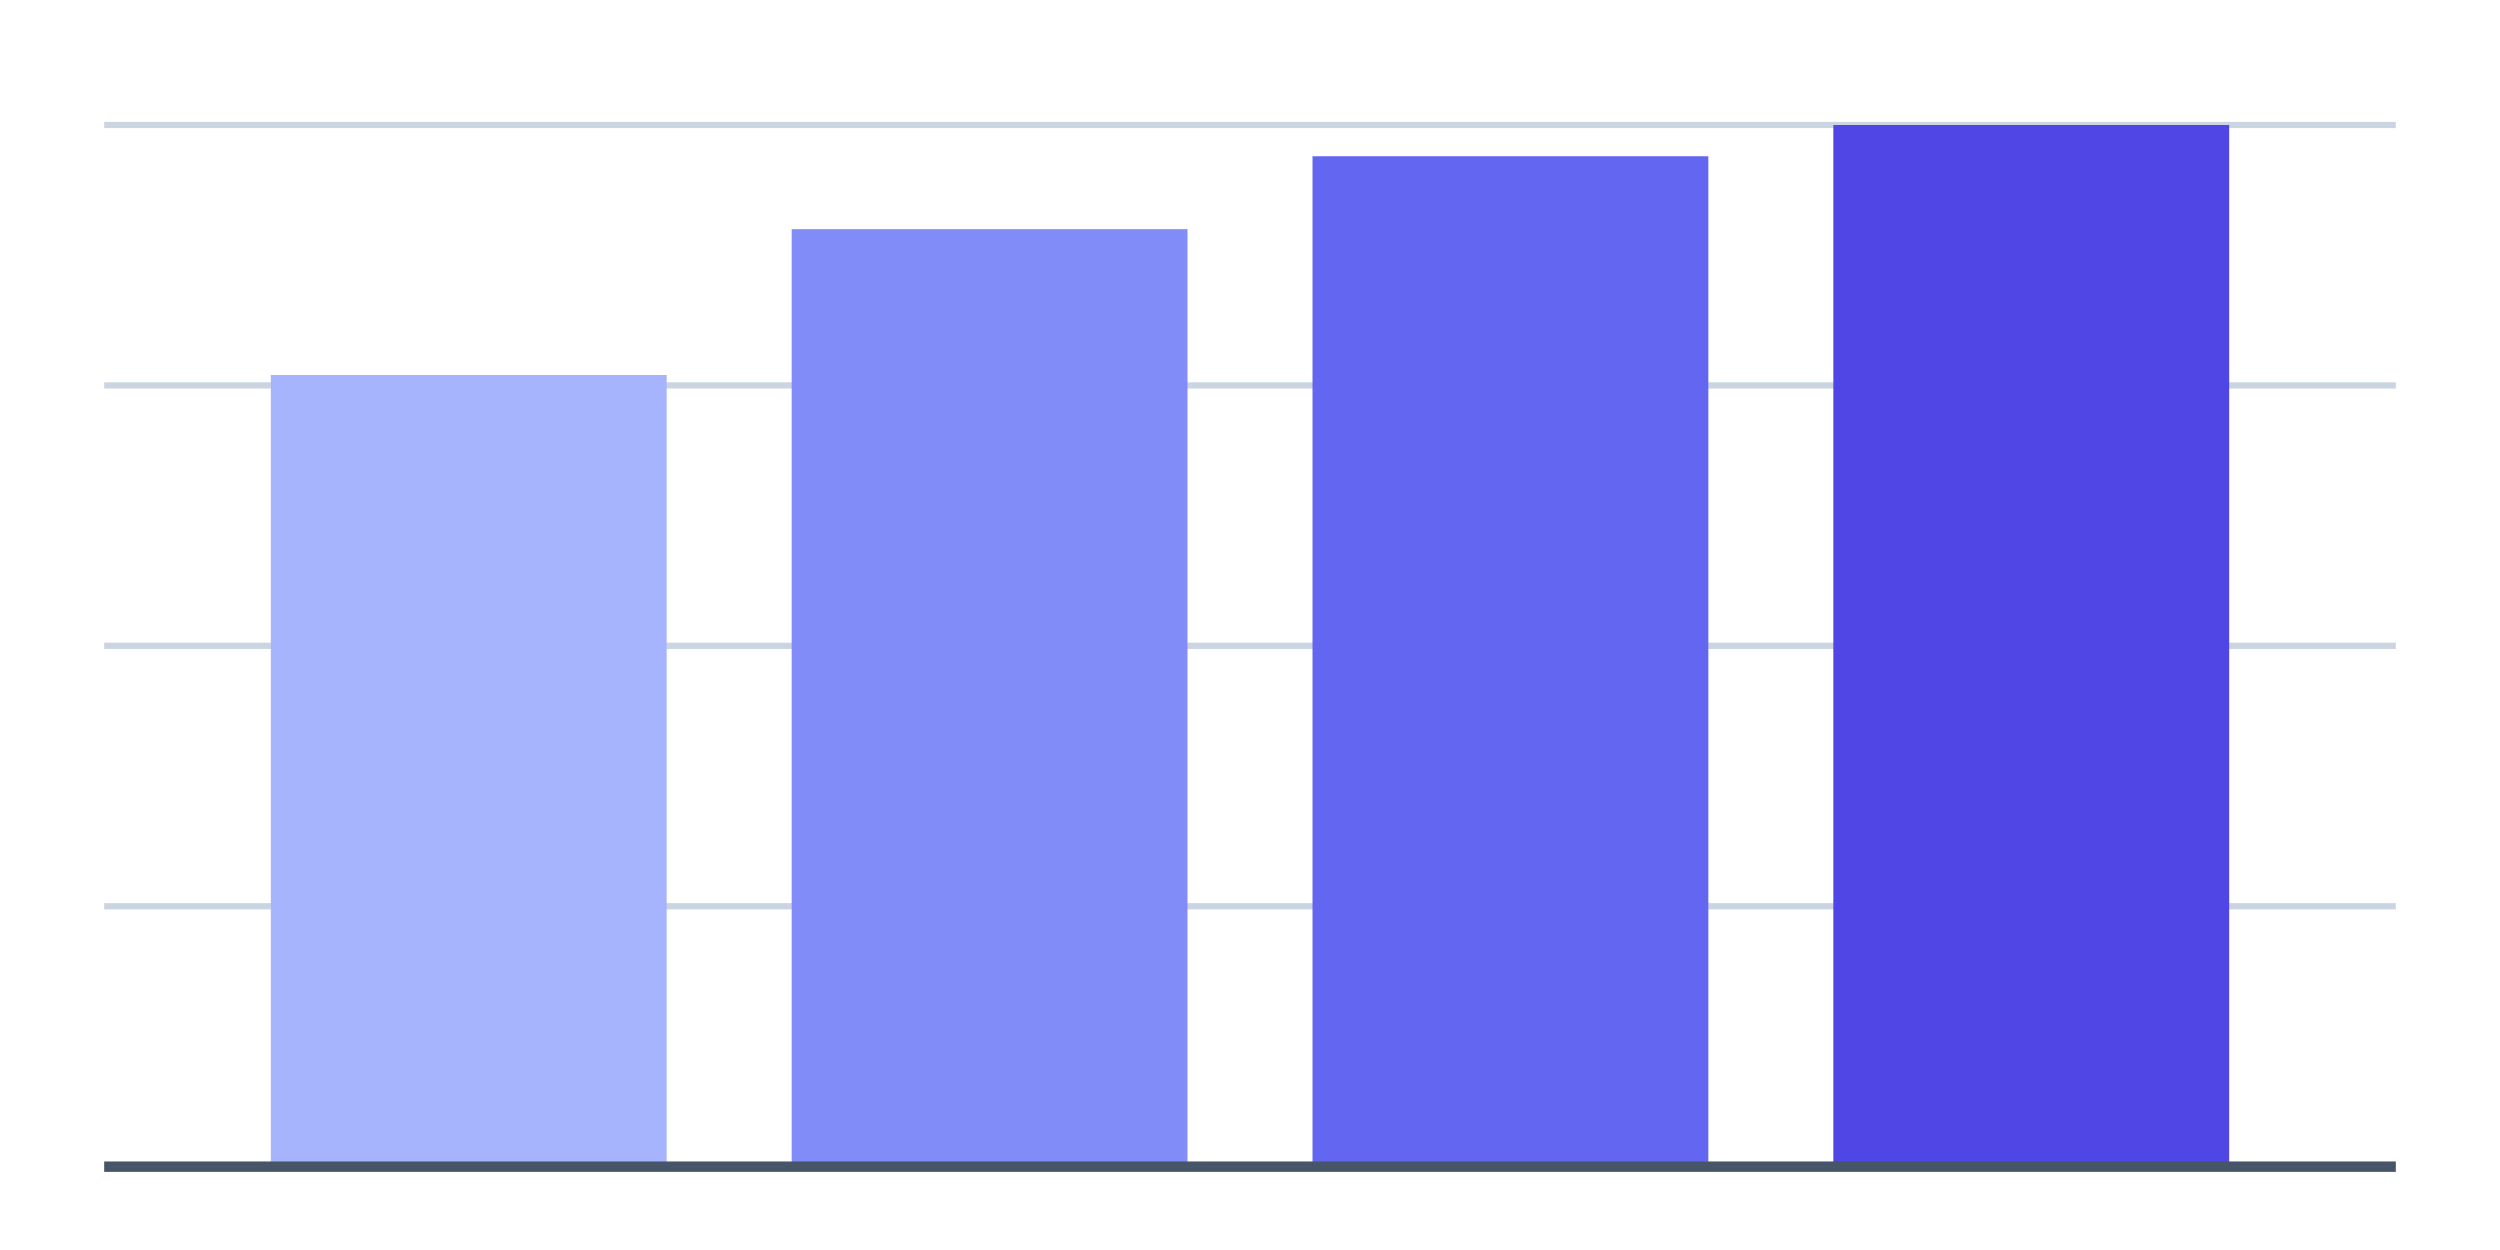
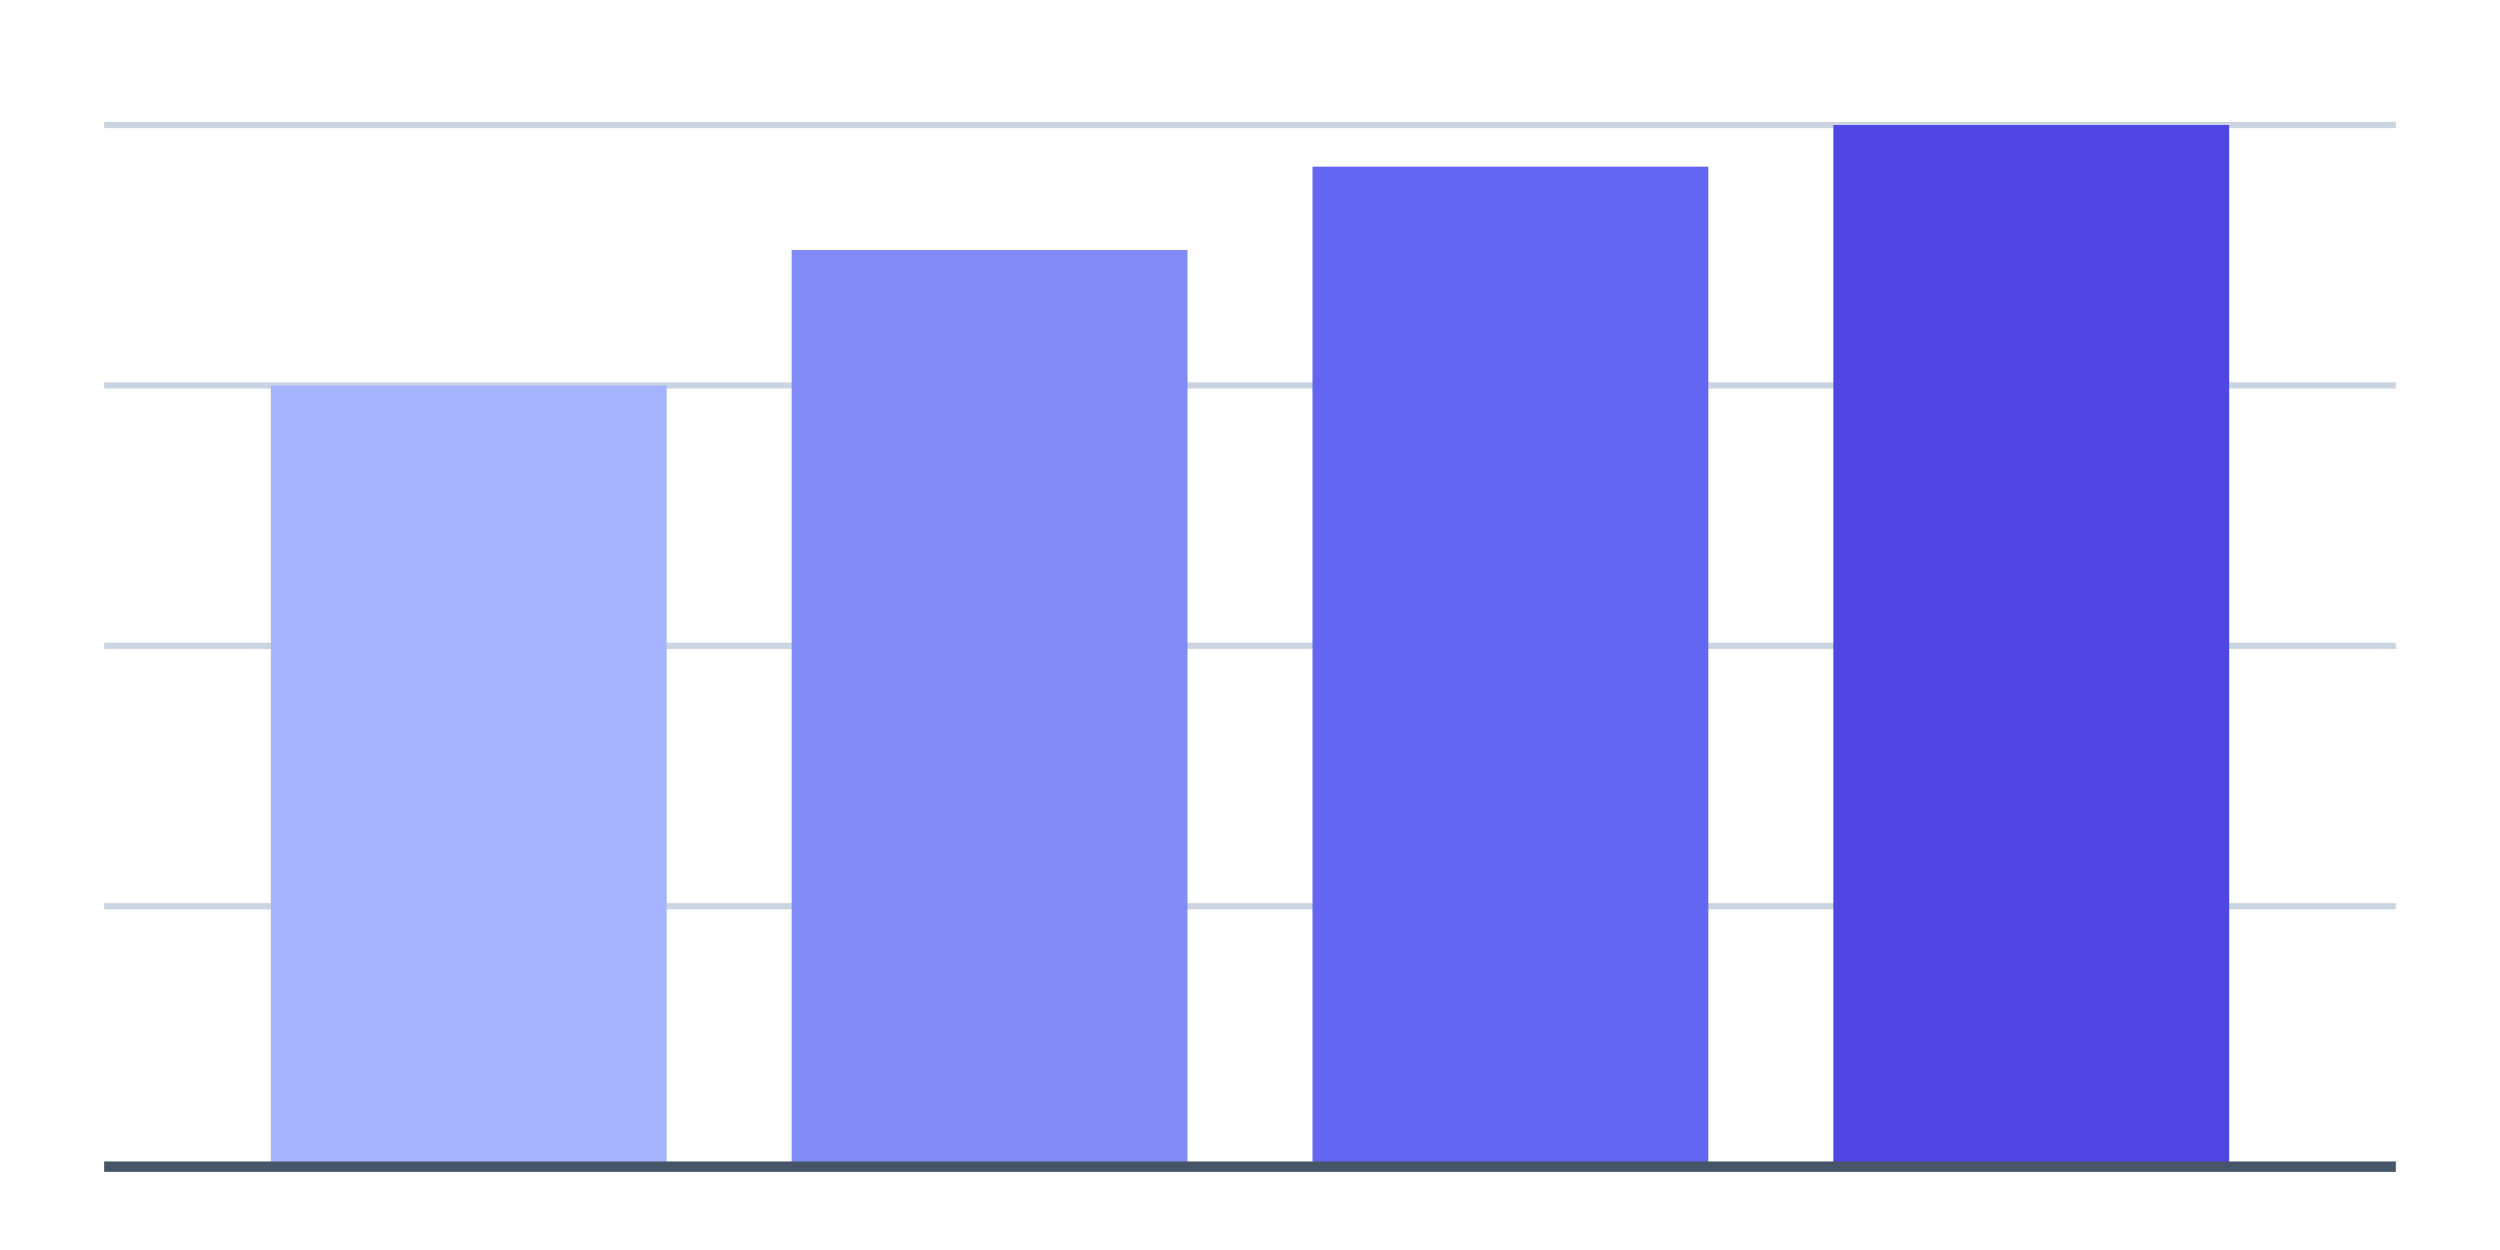
<svg xmlns="http://www.w3.org/2000/svg" width="240" height="120" viewBox="0 0 240 120">
  <line x1="10" y1="12" x2="230" y2="12" stroke="#cbd5e1" stroke-width="0.6" />
  <line x1="10" y1="37" x2="230" y2="37" stroke="#cbd5e1" stroke-width="0.6" />
  <line x1="10" y1="62" x2="230" y2="62" stroke="#cbd5e1" stroke-width="0.6" />
  <line x1="10" y1="87" x2="230" y2="87" stroke="#cbd5e1" stroke-width="0.6" />
-   <rect x="26" y="36" width="38" height="76" fill="#a5b4fc" />
-   <rect x="76" y="22" width="38" height="90" fill="#818cf8" />
-   <rect x="126" y="15" width="38" height="97" fill="#6366f1" />
+   <rect x="26" y="37" width="38" height="75" fill="#a5b4fc" />
+   <rect x="76" y="24" width="38" height="88" fill="#818cf8" />
+   <rect x="126" y="16" width="38" height="96" fill="#6366f1" />
  <rect x="176" y="12" width="38" height="100" fill="#4f46e5" />
  <line x1="10" y1="112" x2="230" y2="112" stroke="#475569" stroke-width="1" />
</svg>
